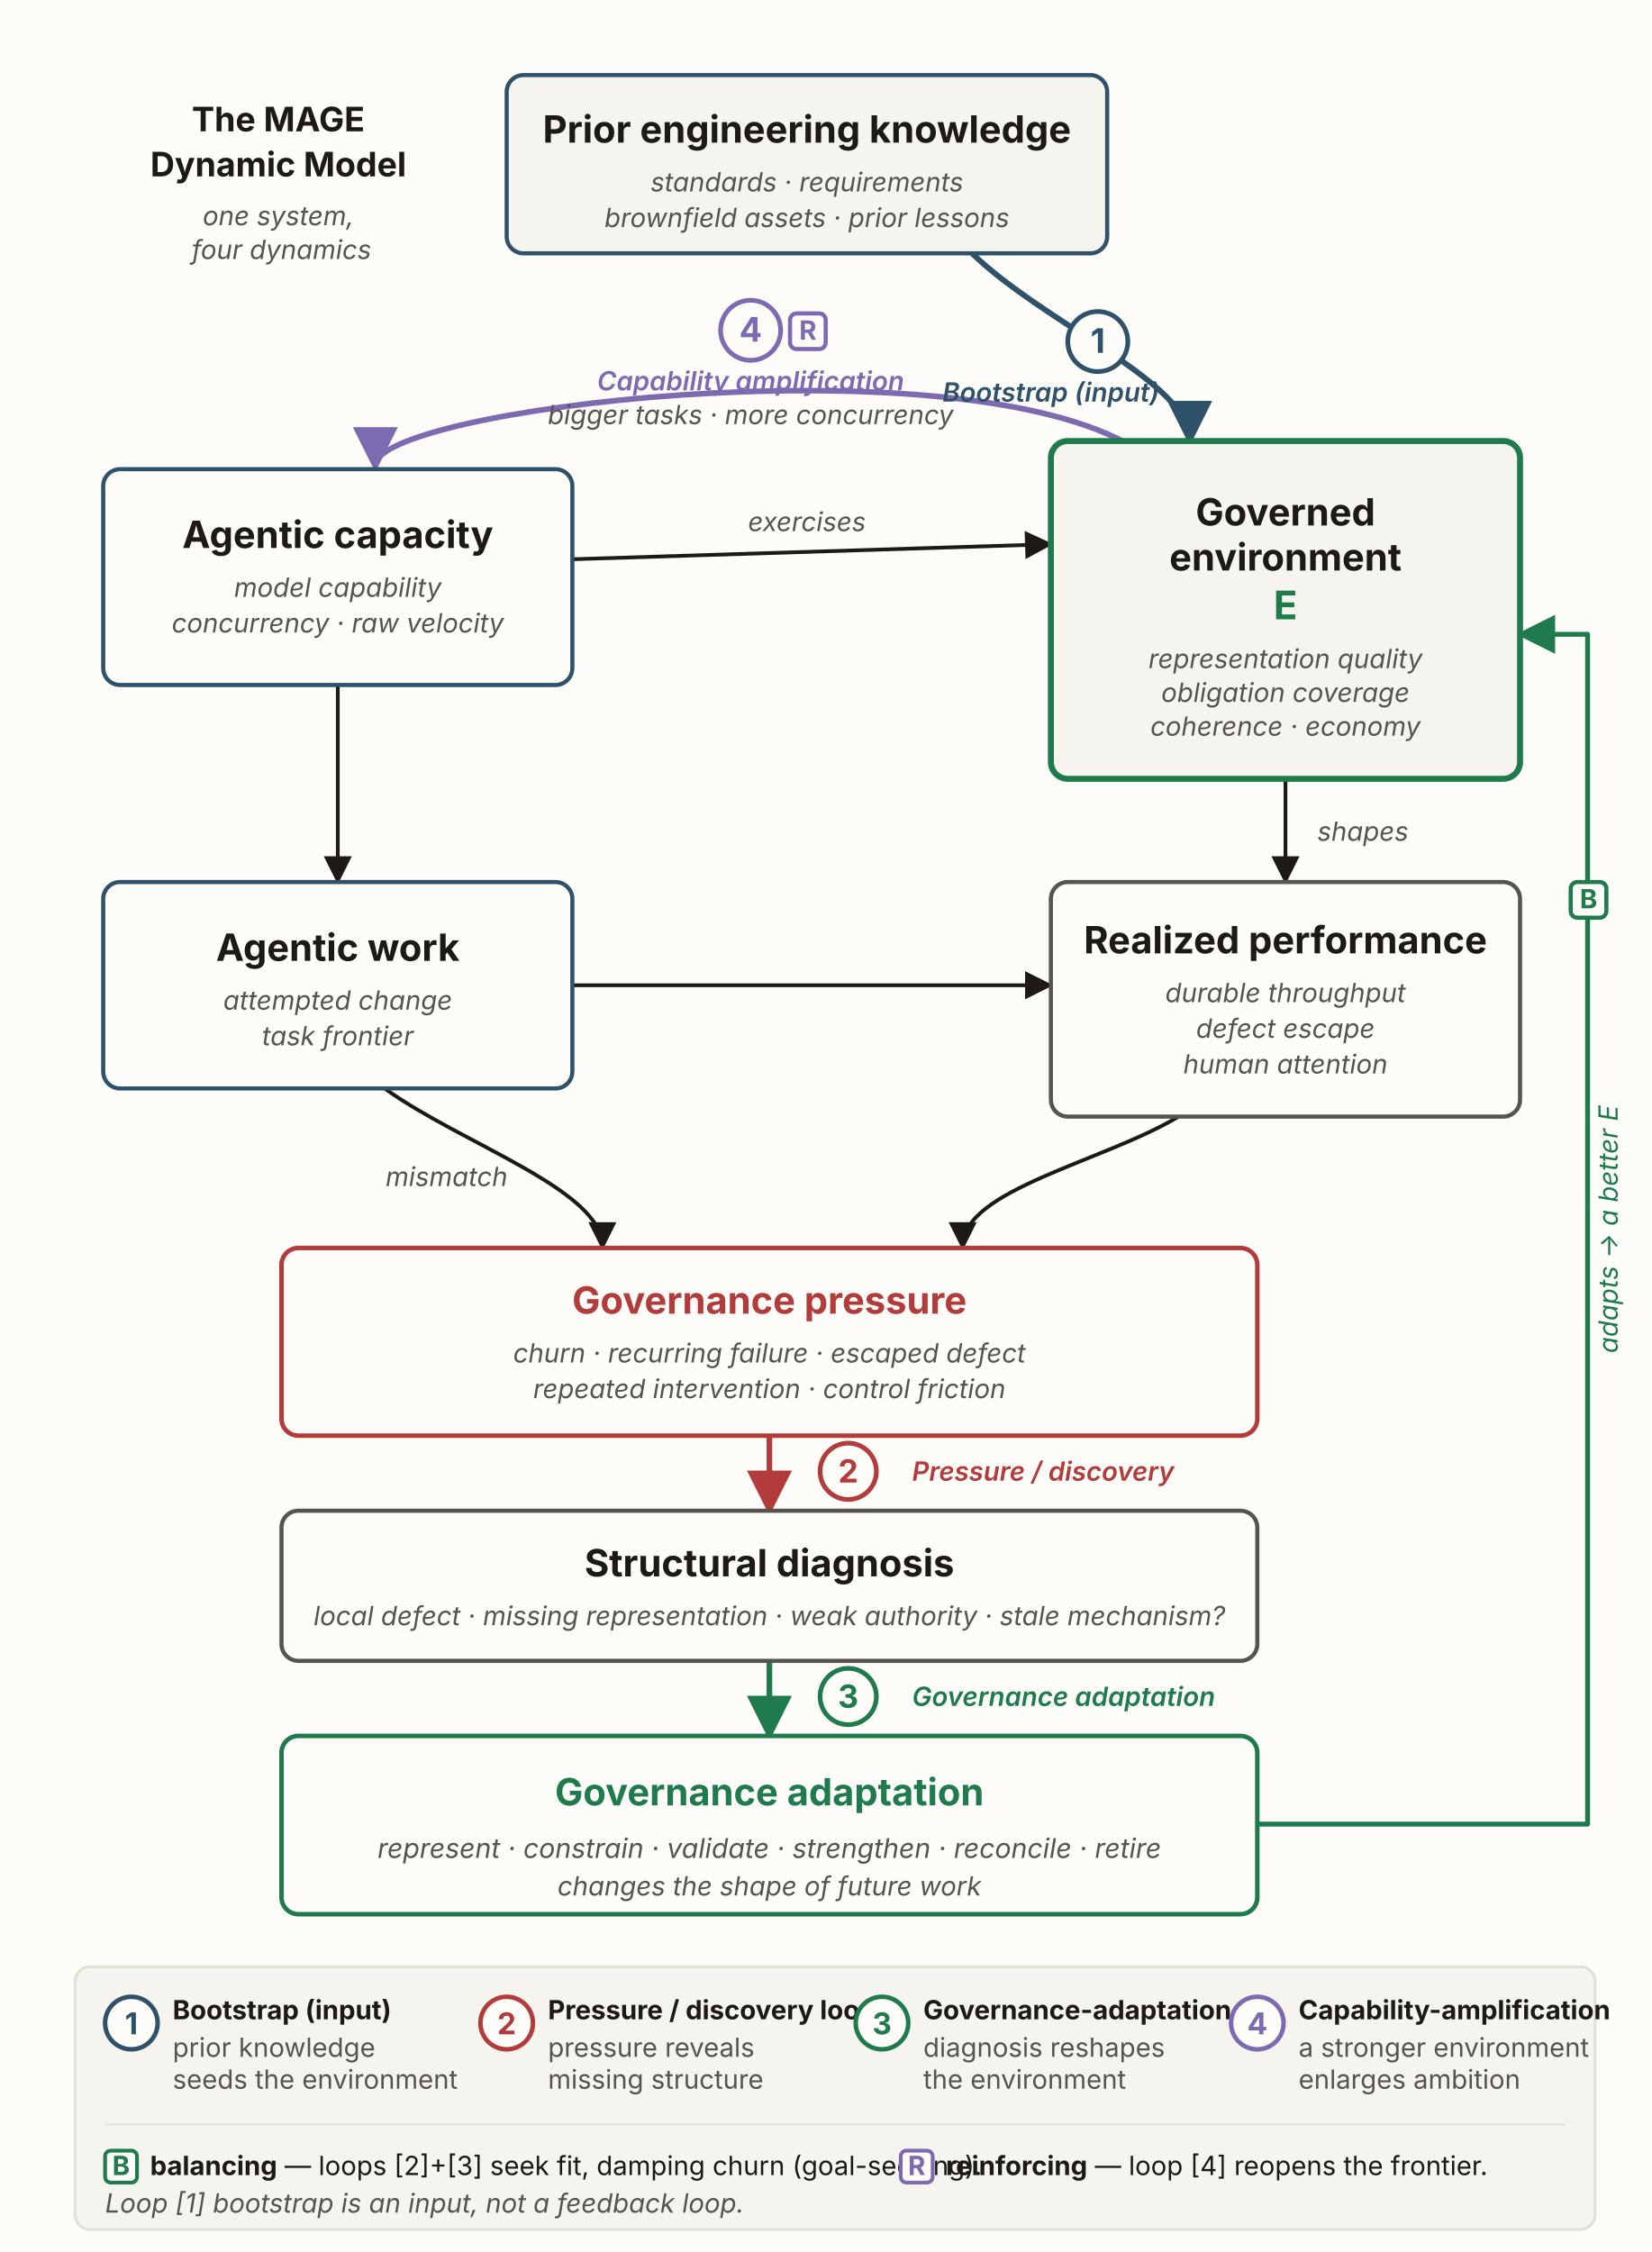
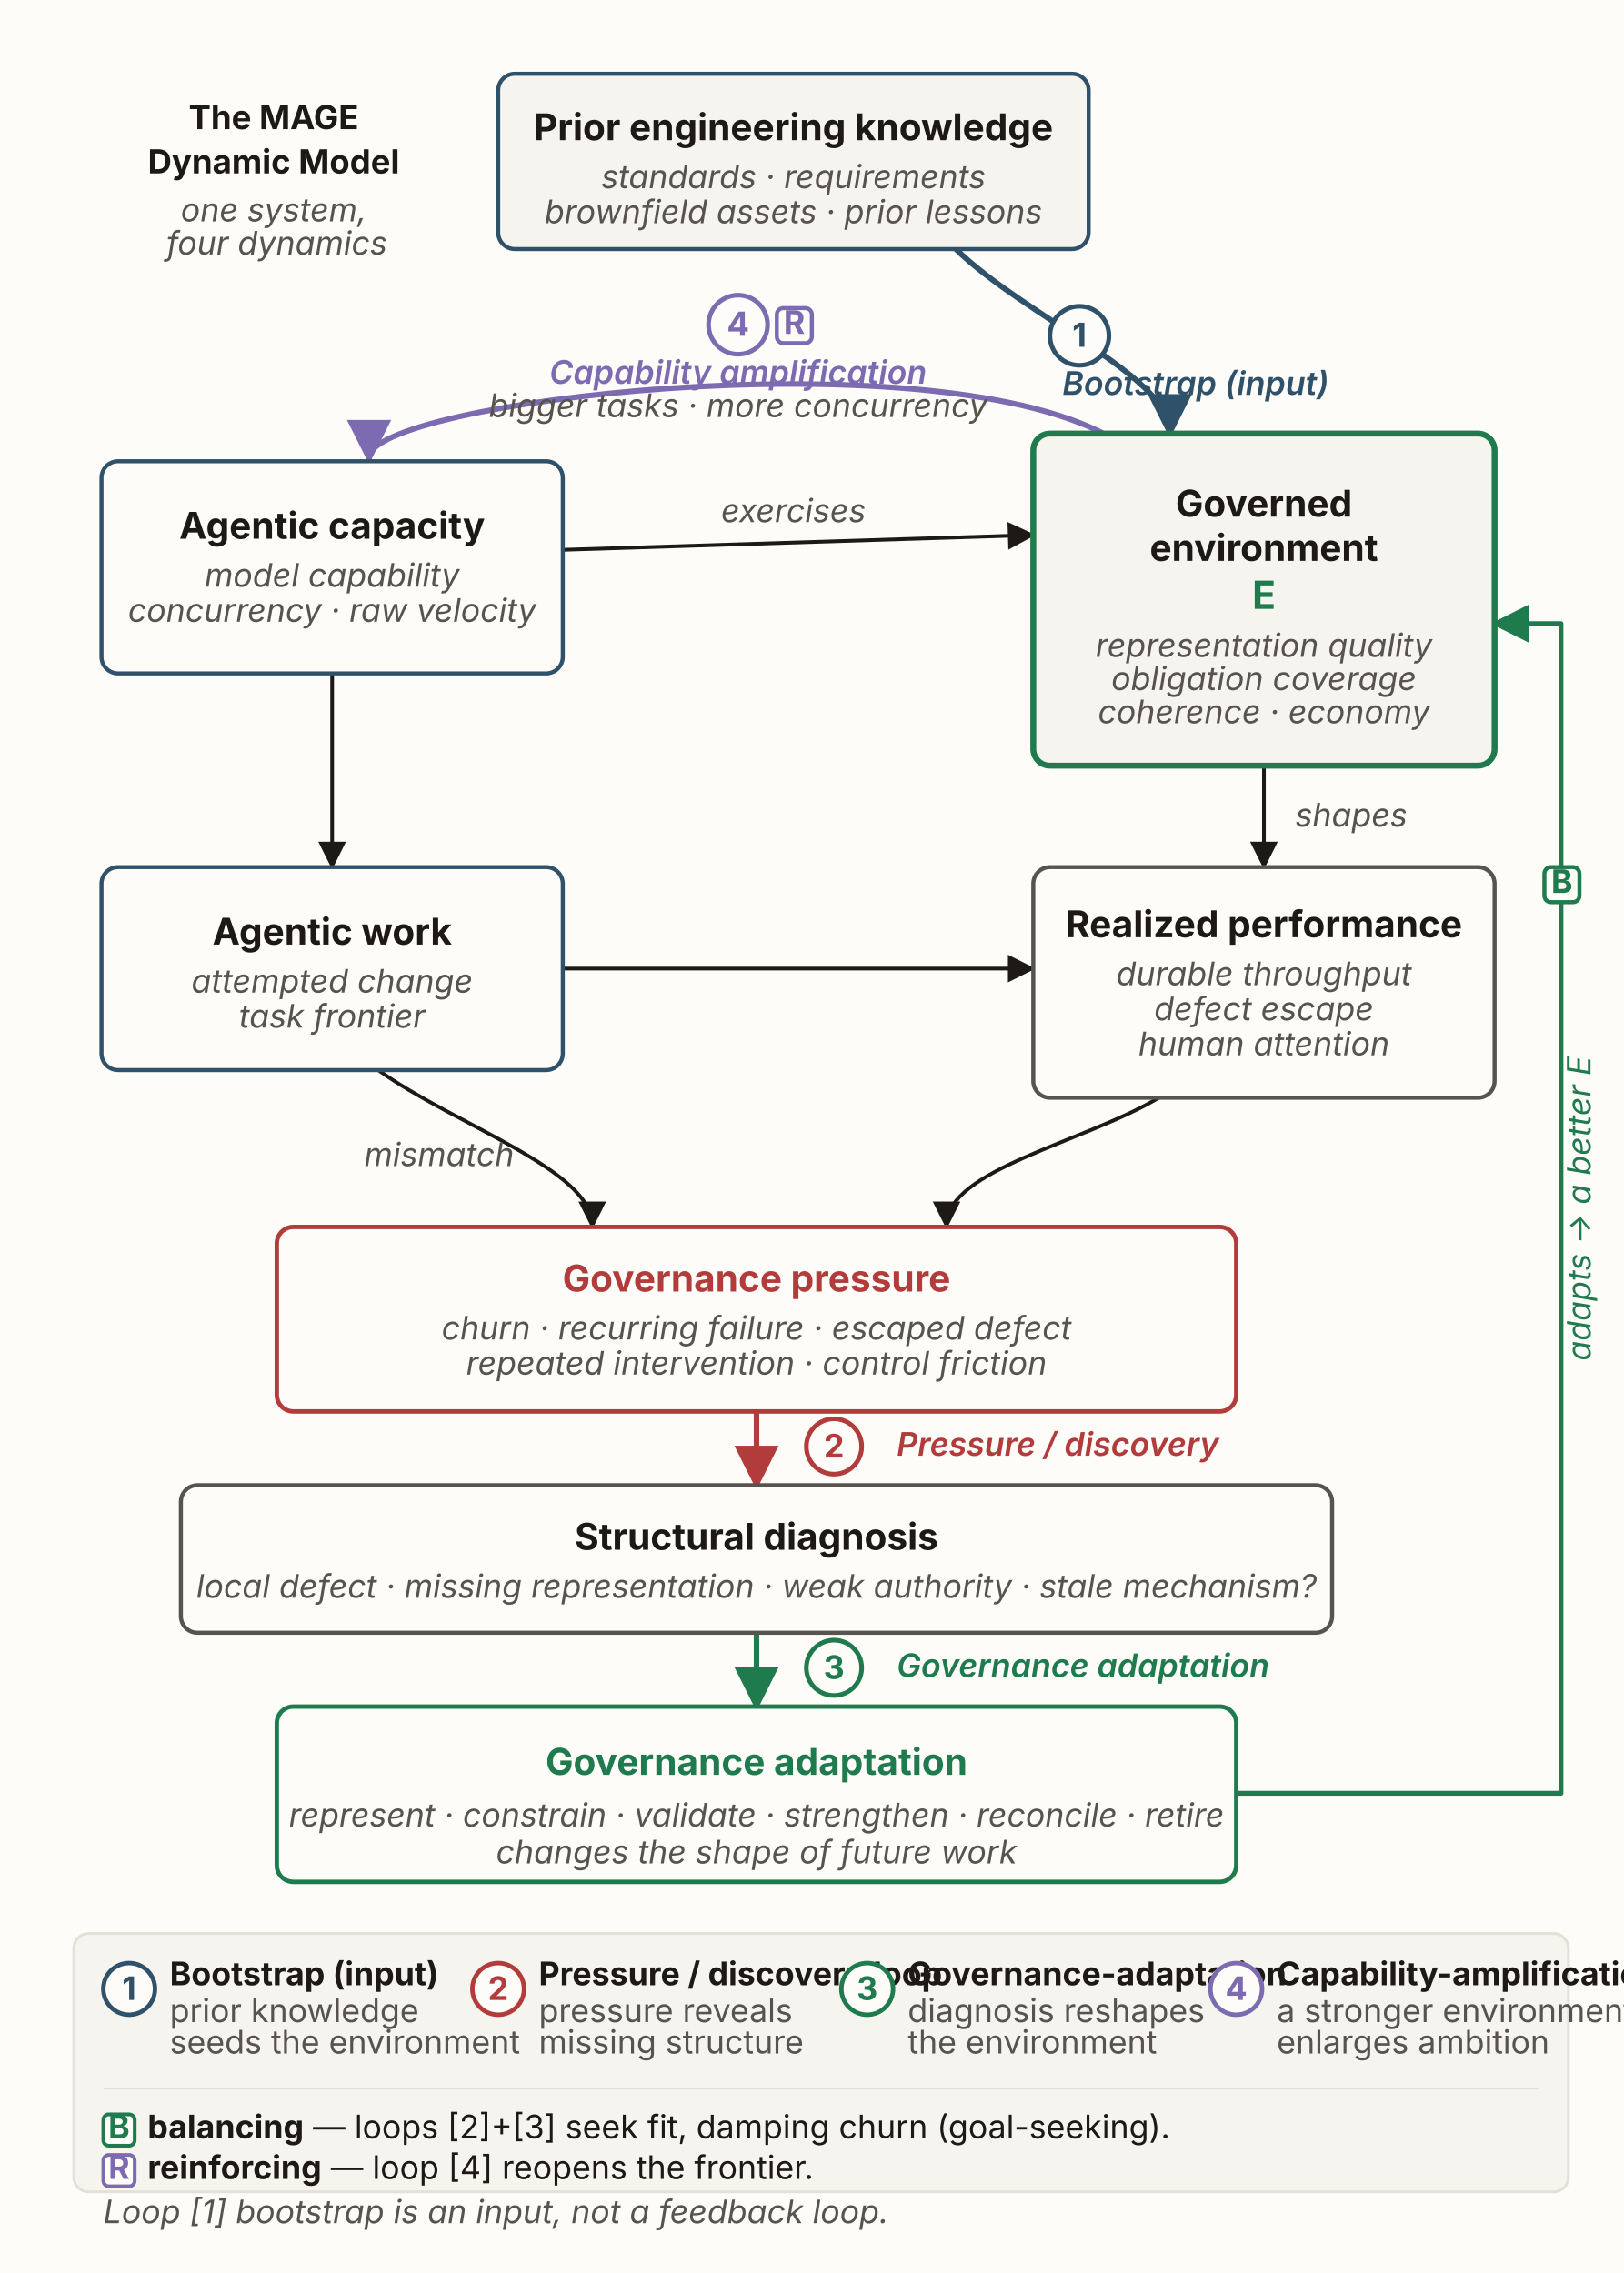
- <svg xmlns="http://www.w3.org/2000/svg" id="mageDM" viewBox="0 0 880 1200" role="img" aria-labelledby="mageDM-dmTitle mageDM-dmDesc" font-family="'Source Sans 3', -apple-system, 'Segoe UI', sans-serif">
+ <svg xmlns="http://www.w3.org/2000/svg" id="mageDM" viewBox="0 0 880 1232" role="img" aria-labelledby="mageDM-dmTitle mageDM-dmDesc" font-family="'Source Sans 3', -apple-system, 'Segoe UI', sans-serif">
  <style id="mageDM-loopstyle">
  /* master view: all four loops shown at full strength */
  #mageDM .loop { opacity: 1; }
  </style>
  <defs>
    <marker id="mageDM-dm-ink" viewBox="0 0 10 10" refX="8.5" refY="5" markerWidth="7.5" markerHeight="7.5" orient="auto">
      <path d="M0,0 L10,5 L0,10 z" fill="#1c1917" />
    </marker>
    <marker id="mageDM-dm-blue" viewBox="0 0 10 10" refX="8.5" refY="5" markerWidth="8" markerHeight="8" orient="auto">
      <path d="M0,0 L10,5 L0,10 z" fill="#2f5169" />
    </marker>
    <marker id="mageDM-dm-red" viewBox="0 0 10 10" refX="8.5" refY="5" markerWidth="8" markerHeight="8" orient="auto">
      <path d="M0,0 L10,5 L0,10 z" fill="#b23b3b" />
    </marker>
    <marker id="mageDM-dm-green" viewBox="0 0 10 10" refX="8.5" refY="5" markerWidth="8" markerHeight="8" orient="auto">
      <path d="M0,0 L10,5 L0,10 z" fill="#1f7a4d" />
    </marker>
    <marker id="mageDM-dm-purple" viewBox="0 0 10 10" refX="8.5" refY="5" markerWidth="8" markerHeight="8" orient="auto">
      <path d="M0,0 L10,5 L0,10 z" fill="#7c6bb0" />
    </marker>
  </defs>
-   <rect x="0" y="0" width="880" height="1200" fill="#fdfcf9" />
+   <rect x="0" y="0" width="880" height="1232" fill="#fdfcf9" />
  <text id="mageDM-activebanner" x="150" y="70" text-anchor="middle" fill="#1c1917">
    <tspan x="150" y="70" font-size="18" font-weight="700">The MAGE</tspan>
    <tspan x="150" y="94" font-size="18" font-weight="700">Dynamic Model</tspan>
-     <tspan x="150" y="120" font-size="14.08" font-style="italic" fill="#57534e">one system,</tspan>
-     <tspan x="150" y="138" font-size="14.08" font-style="italic" fill="#57534e">four dynamics</tspan>
+     <tspan x="150" y="120" font-size="17.6" font-style="italic" fill="#57534e">one system,</tspan>
+     <tspan x="150" y="138" font-size="17.6" font-style="italic" fill="#57534e">four dynamics</tspan>
  </text>
  <g class="loop loop4">
    <path d="M600,236 C500,182 200,218 200,248" fill="none" stroke="#7c6bb0" stroke-width="3" stroke-linecap="round" marker-end="url(#mageDM-dm-purple)" />
    <circle cx="400" cy="176" r="16" fill="#fdfcf9" stroke="#7c6bb0" stroke-width="2.5" />
    <text x="400" y="182" text-anchor="middle" font-size="18" font-weight="700" fill="#7c6bb0">4</text>
-     <text x="400" y="208" text-anchor="middle" font-size="14.08" font-style="italic" font-weight="600" fill="#7c6bb0">Capability amplification</text>
-     <text x="400" y="226" text-anchor="middle" font-size="14.08" font-style="italic" fill="#57534e">bigger tasks · more concurrency</text>
+     <text x="400" y="208" text-anchor="middle" font-size="17.6" font-style="italic" font-weight="600" fill="#7c6bb0">Capability amplification</text>
+     <text x="400" y="226" text-anchor="middle" font-size="17.6" font-style="italic" fill="#57534e">bigger tasks · more concurrency</text>
  </g>
  <g class="loop loop3">
    <path d="M670,972 L846,972 L846,338 L811,338" fill="none" stroke="#1f7a4d" stroke-width="2.6" stroke-linejoin="round" marker-end="url(#mageDM-dm-green)" />
-     <text x="862" y="655" text-anchor="middle" font-size="14.08" font-style="italic" fill="#1f7a4d" transform="rotate(-90 862 655)">adapts → a better E</text>
+     <text x="862" y="655" text-anchor="middle" font-size="17.6" font-style="italic" fill="#1f7a4d" transform="rotate(-90 862 655)">adapts → a better E</text>
  </g>
  <g stroke="#1c1917" stroke-width="2" fill="none">
    <path d="M305,298 L559,290" marker-end="url(#mageDM-dm-ink)" />
    <path d="M180,365 L180,469" marker-end="url(#mageDM-dm-ink)" />
    <path d="M305,525 L559,525" marker-end="url(#mageDM-dm-ink)" />
    <path d="M685,415 L685,469" marker-end="url(#mageDM-dm-ink)" />
    <path d="M628,595 C587.8,619.1 513,634 513,664" marker-end="url(#mageDM-dm-ink)" />
    <path d="M205,580 C245.6,609.4 321,634 321,664" marker-end="url(#mageDM-dm-ink)" />
  </g>
-   <text x="430" y="283" text-anchor="middle" font-size="14.08" font-style="italic" fill="#57534e">exercises</text>
-   <text x="702" y="448" text-anchor="start" font-size="14.08" font-style="italic" fill="#57534e">shapes</text>
-   <text x="238" y="632" text-anchor="middle" font-size="14.08" font-style="italic" fill="#57534e">mismatch</text>
+   <text x="430" y="283" text-anchor="middle" font-size="17.6" font-style="italic" fill="#57534e">exercises</text>
+   <text x="702" y="448" text-anchor="start" font-size="17.6" font-style="italic" fill="#57534e">shapes</text>
+   <text x="238" y="632" text-anchor="middle" font-size="17.6" font-style="italic" fill="#57534e">mismatch</text>
  <g class="loop loop1">
    <path d="M518,135 C556,172 634,204 634,234" fill="none" stroke="#2f5169" stroke-width="3" stroke-linecap="round" marker-end="url(#mageDM-dm-blue)" />
    <circle cx="585" cy="182" r="16" fill="#fdfcf9" stroke="#2f5169" stroke-width="2.5" />
    <text x="585" y="188" text-anchor="middle" font-size="18" font-weight="700" fill="#2f5169">1</text>
-     <text x="560" y="214" text-anchor="middle" font-size="14.08" font-style="italic" font-weight="600" fill="#2f5169">Bootstrap (input)</text>
+     <text x="648" y="214" text-anchor="middle" font-size="17.6" font-style="italic" font-weight="600" fill="#2f5169">Bootstrap (input)</text>
  </g>
  <g class="loop loop2">
    <path d="M410,765 L410,804" fill="none" stroke="#b23b3b" stroke-width="3" marker-end="url(#mageDM-dm-red)" />
    <circle cx="452" cy="784" r="15" fill="#fdfcf9" stroke="#b23b3b" stroke-width="2.5" />
-     <text x="452" y="790" text-anchor="middle" font-size="17" font-weight="700" fill="#b23b3b">2</text>
-     <text x="486" y="789" text-anchor="start" font-size="14.08" font-style="italic" font-weight="600" fill="#b23b3b">Pressure / discovery</text>
+     <text x="452" y="790" text-anchor="middle" font-size="17.6" font-weight="700" fill="#b23b3b">2</text>
+     <text x="486" y="789" text-anchor="start" font-size="17.6" font-style="italic" font-weight="600" fill="#b23b3b">Pressure / discovery</text>
  </g>
  <g class="loop loop3">
    <path d="M410,885 L410,924" fill="none" stroke="#1f7a4d" stroke-width="3" marker-end="url(#mageDM-dm-green)" />
    <circle cx="452" cy="904" r="15" fill="#fdfcf9" stroke="#1f7a4d" stroke-width="2.5" />
-     <text x="452" y="910" text-anchor="middle" font-size="17" font-weight="700" fill="#1f7a4d">3</text>
-     <text x="486" y="909" text-anchor="start" font-size="14.08" font-style="italic" font-weight="600" fill="#1f7a4d">Governance adaptation</text>
+     <text x="452" y="910" text-anchor="middle" font-size="17.6" font-weight="700" fill="#1f7a4d">3</text>
+     <text x="486" y="909" text-anchor="start" font-size="17.6" font-style="italic" font-weight="600" fill="#1f7a4d">Governance adaptation</text>
  </g>
  <rect id="prior-knowledge" x="270" y="40" width="320" height="95" rx="9" fill="#f6f4ef" stroke="#2f5169" stroke-width="2.2" />
  <text x="430" y="76" text-anchor="middle" font-size="20" font-weight="700" fill="#1c1917">Prior engineering knowledge</text>
-   <text x="430" y="102" text-anchor="middle" font-size="14.08" font-style="italic" fill="#57534e">standards · requirements</text>
-   <text x="430" y="121" text-anchor="middle" font-size="14.08" font-style="italic" fill="#57534e">brownfield assets · prior lessons</text>
+   <text x="430" y="102" text-anchor="middle" font-size="17.6" font-style="italic" fill="#57534e">standards · requirements</text>
+   <text x="430" y="121" text-anchor="middle" font-size="17.6" font-style="italic" fill="#57534e">brownfield assets · prior lessons</text>
  <rect id="agentic-capacity" x="55" y="250" width="250" height="115" rx="9" fill="#fdfcf9" stroke="#2f5169" stroke-width="2.2" />
  <text x="180" y="292" text-anchor="middle" font-size="20" font-weight="700" fill="#1c1917">Agentic capacity</text>
-   <text x="180" y="318" text-anchor="middle" font-size="14.08" font-style="italic" fill="#57534e">model capability</text>
-   <text x="180" y="337" text-anchor="middle" font-size="14.08" font-style="italic" fill="#57534e">concurrency · raw velocity</text>
+   <text x="180" y="318" text-anchor="middle" font-size="17.6" font-style="italic" fill="#57534e">model capability</text>
+   <text x="180" y="337" text-anchor="middle" font-size="17.6" font-style="italic" fill="#57534e">concurrency · raw velocity</text>
  <rect id="governed-environment" x="560" y="235" width="250" height="180" rx="9" fill="#f6f4ef" stroke="#1f7a4d" stroke-width="3.2" />
  <text x="685" y="280" text-anchor="middle" font-size="20" font-weight="700" fill="#1c1917">Governed</text>
  <text x="685" y="304" text-anchor="middle" font-size="20" font-weight="700" fill="#1c1917">environment</text>
  <text x="685" y="330" text-anchor="middle" font-size="21" font-weight="700" fill="#1f7a4d">E</text>
-   <text x="685" y="356" text-anchor="middle" font-size="14.08" font-style="italic" fill="#57534e">representation quality</text>
-   <text x="685" y="374" text-anchor="middle" font-size="14.08" font-style="italic" fill="#57534e">obligation coverage</text>
-   <text x="685" y="392" text-anchor="middle" font-size="14.08" font-style="italic" fill="#57534e">coherence · economy</text>
+   <text x="685" y="356" text-anchor="middle" font-size="17.6" font-style="italic" fill="#57534e">representation quality</text>
+   <text x="685" y="374" text-anchor="middle" font-size="17.6" font-style="italic" fill="#57534e">obligation coverage</text>
+   <text x="685" y="392" text-anchor="middle" font-size="17.6" font-style="italic" fill="#57534e">coherence · economy</text>
  <rect id="agentic-work" x="55" y="470" width="250" height="110" rx="9" fill="#fdfcf9" stroke="#2f5169" stroke-width="2.2" />
  <text x="180" y="512" text-anchor="middle" font-size="20" font-weight="700" fill="#1c1917">Agentic work</text>
-   <text x="180" y="538" text-anchor="middle" font-size="14.08" font-style="italic" fill="#57534e">attempted change</text>
-   <text x="180" y="557" text-anchor="middle" font-size="14.08" font-style="italic" fill="#57534e">task frontier</text>
+   <text x="180" y="538" text-anchor="middle" font-size="17.6" font-style="italic" fill="#57534e">attempted change</text>
+   <text x="180" y="557" text-anchor="middle" font-size="17.6" font-style="italic" fill="#57534e">task frontier</text>
  <rect id="realized-performance" x="560" y="470" width="250" height="125" rx="9" fill="#fdfcf9" stroke="#57534e" stroke-width="2.2" />
  <text x="685" y="508" text-anchor="middle" font-size="20" font-weight="700" fill="#1c1917">Realized performance</text>
-   <text x="685" y="534" text-anchor="middle" font-size="14.08" font-style="italic" fill="#57534e">durable throughput</text>
-   <text x="685" y="553" text-anchor="middle" font-size="14.08" font-style="italic" fill="#57534e">defect escape</text>
-   <text x="685" y="572" text-anchor="middle" font-size="14.08" font-style="italic" fill="#57534e">human attention</text>
+   <text x="685" y="534" text-anchor="middle" font-size="17.6" font-style="italic" fill="#57534e">durable throughput</text>
+   <text x="685" y="553" text-anchor="middle" font-size="17.6" font-style="italic" fill="#57534e">defect escape</text>
+   <text x="685" y="572" text-anchor="middle" font-size="17.6" font-style="italic" fill="#57534e">human attention</text>
  <rect id="governance-pressure" x="150" y="665" width="520" height="100" rx="9" fill="#fdfcf9" stroke="#b23b3b" stroke-width="2.4" />
  <text x="410" y="700" text-anchor="middle" font-size="20" font-weight="700" fill="#b23b3b">Governance pressure</text>
-   <text x="410" y="726" text-anchor="middle" font-size="14.08" font-style="italic" fill="#57534e">churn · recurring failure · escaped defect</text>
-   <text x="410" y="745" text-anchor="middle" font-size="14.08" font-style="italic" fill="#57534e">repeated intervention · control friction</text>
-   <rect id="structural-diagnosis" x="150" y="805" width="520" height="80" rx="9" fill="#fdfcf9" stroke="#57534e" stroke-width="2.2" />
+   <text x="410" y="726" text-anchor="middle" font-size="17.6" font-style="italic" fill="#57534e">churn · recurring failure · escaped defect</text>
+   <text x="410" y="745" text-anchor="middle" font-size="17.6" font-style="italic" fill="#57534e">repeated intervention · control friction</text>
+   <rect id="structural-diagnosis" x="98.03" y="805" width="623.93" height="80" rx="9" fill="#fdfcf9" stroke="#57534e" stroke-width="2.2" />
  <text x="410" y="840" text-anchor="middle" font-size="20" font-weight="700" fill="#1c1917">Structural diagnosis</text>
-   <text x="410" y="866" text-anchor="middle" font-size="14.08" font-style="italic" fill="#57534e">local defect · missing representation · weak authority · stale mechanism?</text>
+   <text x="410" y="866" text-anchor="middle" font-size="17.6" font-style="italic" fill="#57534e">local defect · missing representation · weak authority · stale mechanism?</text>
  <rect id="governance-adaptation" x="150" y="925" width="520" height="95" rx="9" fill="#fdfcf9" stroke="#1f7a4d" stroke-width="2.4" />
  <text x="410" y="962" text-anchor="middle" font-size="20" font-weight="700" fill="#1f7a4d">Governance adaptation</text>
-   <text x="410" y="990" text-anchor="middle" font-size="14.5" font-style="italic" fill="#57534e">represent · constrain · validate · strengthen · reconcile · retire</text>
-   <text x="410" y="1010" text-anchor="middle" font-size="14.08" font-style="italic" fill="#57534e">changes the shape of future work</text>
+   <text x="410" y="990" text-anchor="middle" font-size="17.6" font-style="italic" fill="#57534e">represent · constrain · validate · strengthen · reconcile · retire</text>
+   <text x="410" y="1010" text-anchor="middle" font-size="17.6" font-style="italic" fill="#57534e">changes the shape of future work</text>
  <rect x="421" y="167" width="19" height="19" rx="3.5" fill="#fdfcf9" stroke="#7c6bb0" stroke-width="2.2" />
-   <text x="430.5" y="181" text-anchor="middle" font-size="14.08" font-weight="700" fill="#7c6bb0">R</text>
+   <text x="430.5" y="181" text-anchor="middle" font-size="17.6" font-weight="700" fill="#7c6bb0">R</text>
  <rect x="837" y="470" width="19" height="19" rx="3.5" fill="#fdfcf9" stroke="#1f7a4d" stroke-width="2.2" />
-   <text x="846.5" y="484" text-anchor="middle" font-size="14.08" font-weight="700" fill="#1f7a4d">B</text>
+   <text x="846.5" y="484" text-anchor="middle" font-size="17.6" font-weight="700" fill="#1f7a4d">B</text>
  <rect x="40" y="1048" width="810" height="140" rx="8" fill="#f6f4ef" stroke="#e4e0d8" stroke-width="1.5" />
  <circle cx="70" cy="1078" r="14" fill="#fdfcf9" stroke="#2f5169" stroke-width="2.4" />
-   <text x="70" y="1084" text-anchor="middle" font-size="16" font-weight="700" fill="#2f5169">1</text>
-   <text x="92" y="1076" text-anchor="start" font-size="14.08" font-weight="700" fill="#1c1917">Bootstrap (input)</text>
-   <text x="92" y="1096" text-anchor="start" font-size="14.08" fill="#57534e">prior knowledge</text>
-   <text x="92" y="1113" text-anchor="start" font-size="14.08" fill="#57534e">seeds the environment</text>
+   <text x="70" y="1084" text-anchor="middle" font-size="17.6" font-weight="700" fill="#2f5169">1</text>
+   <text x="92" y="1076" text-anchor="start" font-size="17.6" font-weight="700" fill="#1c1917">Bootstrap (input)</text>
+   <text x="92" y="1096" text-anchor="start" font-size="17.6" fill="#57534e">prior knowledge</text>
+   <text x="92" y="1113" text-anchor="start" font-size="17.6" fill="#57534e">seeds the environment</text>
  <circle cx="270" cy="1078" r="14" fill="#fdfcf9" stroke="#b23b3b" stroke-width="2.4" />
-   <text x="270" y="1084" text-anchor="middle" font-size="16" font-weight="700" fill="#b23b3b">2</text>
-   <text x="292" y="1076" text-anchor="start" font-size="14.08" font-weight="700" fill="#1c1917">Pressure / discovery loop</text>
-   <text x="292" y="1096" text-anchor="start" font-size="14.08" fill="#57534e">pressure reveals</text>
-   <text x="292" y="1113" text-anchor="start" font-size="14.08" fill="#57534e">missing structure</text>
+   <text x="270" y="1084" text-anchor="middle" font-size="17.6" font-weight="700" fill="#b23b3b">2</text>
+   <text x="292" y="1076" text-anchor="start" font-size="17.6" font-weight="700" fill="#1c1917">Pressure / discovery loop</text>
+   <text x="292" y="1096" text-anchor="start" font-size="17.6" fill="#57534e">pressure reveals</text>
+   <text x="292" y="1113" text-anchor="start" font-size="17.6" fill="#57534e">missing structure</text>
  <circle cx="470" cy="1078" r="14" fill="#fdfcf9" stroke="#1f7a4d" stroke-width="2.4" />
-   <text x="470" y="1084" text-anchor="middle" font-size="16" font-weight="700" fill="#1f7a4d">3</text>
-   <text x="492" y="1076" text-anchor="start" font-size="14.08" font-weight="700" fill="#1c1917">Governance-adaptation</text>
-   <text x="492" y="1096" text-anchor="start" font-size="14.08" fill="#57534e">diagnosis reshapes</text>
-   <text x="492" y="1113" text-anchor="start" font-size="14.08" fill="#57534e">the environment</text>
+   <text x="470" y="1084" text-anchor="middle" font-size="17.6" font-weight="700" fill="#1f7a4d">3</text>
+   <text x="492" y="1076" text-anchor="start" font-size="17.6" font-weight="700" fill="#1c1917">Governance-adaptation</text>
+   <text x="492" y="1096" text-anchor="start" font-size="17.6" fill="#57534e">diagnosis reshapes</text>
+   <text x="492" y="1113" text-anchor="start" font-size="17.6" fill="#57534e">the environment</text>
  <circle cx="670" cy="1078" r="14" fill="#fdfcf9" stroke="#7c6bb0" stroke-width="2.4" />
-   <text x="670" y="1084" text-anchor="middle" font-size="16" font-weight="700" fill="#7c6bb0">4</text>
-   <text x="692" y="1076" text-anchor="start" font-size="14.08" font-weight="700" fill="#1c1917">Capability-amplification</text>
-   <text x="692" y="1096" text-anchor="start" font-size="14.08" fill="#57534e">a stronger environment</text>
-   <text x="692" y="1113" text-anchor="start" font-size="14.08" fill="#57534e">enlarges ambition</text>
+   <text x="670" y="1084" text-anchor="middle" font-size="17.6" font-weight="700" fill="#7c6bb0">4</text>
+   <text x="692" y="1076" text-anchor="start" font-size="17.6" font-weight="700" fill="#1c1917">Capability-amplification</text>
+   <text x="692" y="1096" text-anchor="start" font-size="17.6" fill="#57534e">a stronger environment</text>
+   <text x="692" y="1113" text-anchor="start" font-size="17.6" fill="#57534e">enlarges ambition</text>
  <line x1="56" y1="1132" x2="834" y2="1132" stroke="#e4e0d8" stroke-width="1" />
  <rect x="56" y="1146" width="17" height="17" rx="3" fill="#fdfcf9" stroke="#1f7a4d" stroke-width="2" />
-   <text x="64.5" y="1159" text-anchor="middle" font-size="14.08" font-weight="700" fill="#1f7a4d">B</text>
-   <text x="80" y="1159" text-anchor="start" font-size="14.08" fill="#1c1917">
+   <text x="64.5" y="1159" text-anchor="middle" font-size="17.6" font-weight="700" fill="#1f7a4d">B</text>
+   <text x="80" y="1159" text-anchor="start" font-size="17.6" fill="#1c1917">
    <tspan font-weight="700">balancing</tspan> — loops [2]+[3] seek fit, damping churn (goal-seeking).</text>
-   <rect x="480" y="1146" width="17" height="17" rx="3" fill="#fdfcf9" stroke="#7c6bb0" stroke-width="2" />
-   <text x="488.5" y="1159" text-anchor="middle" font-size="14.08" font-weight="700" fill="#7c6bb0">R</text>
-   <text x="504" y="1159" text-anchor="start" font-size="14.08" fill="#1c1917">
+   <rect x="56" y="1168" width="17" height="17" rx="3" fill="#fdfcf9" stroke="#7c6bb0" stroke-width="2" />
+   <text x="64.5" y="1181" text-anchor="middle" font-size="17.6" font-weight="700" fill="#7c6bb0">R</text>
+   <text x="80" y="1181" text-anchor="start" font-size="17.6" fill="#1c1917">
    <tspan font-weight="700">reinforcing</tspan> — loop [4] reopens the frontier.</text>
-   <text x="56" y="1179" text-anchor="start" font-size="14.08" font-style="italic" fill="#57534e">Loop [1] bootstrap is an input, not a feedback loop.</text>
+   <text x="56" y="1205" text-anchor="start" font-size="17.6" font-style="italic" fill="#57534e">Loop [1] bootstrap is an input, not a feedback loop.</text>
</svg>
